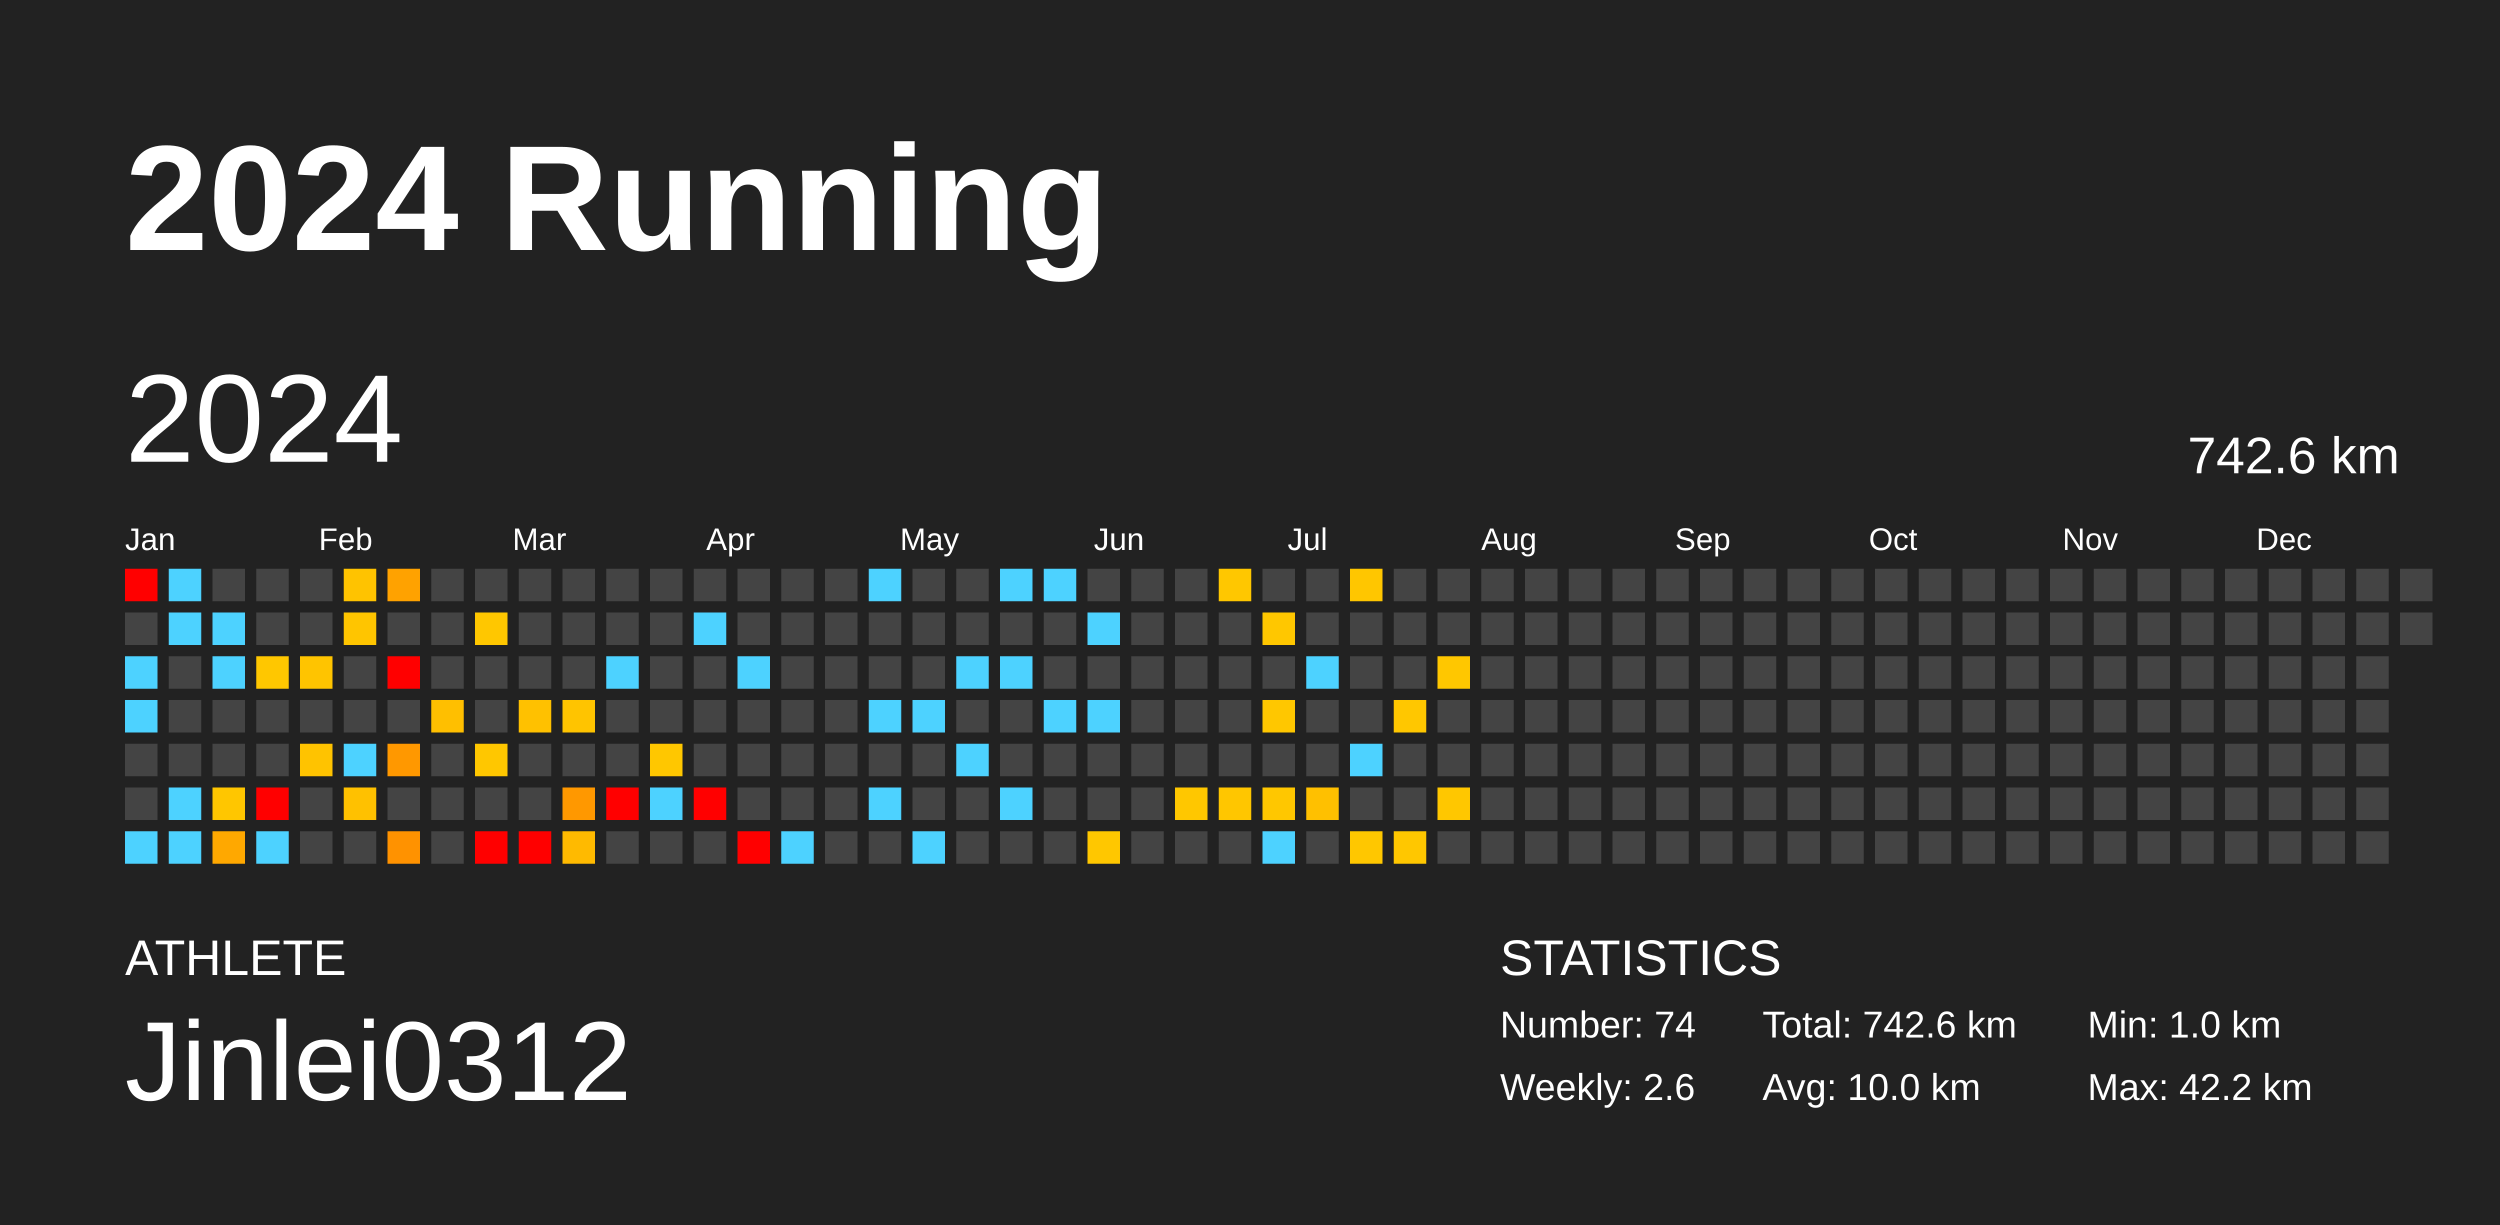
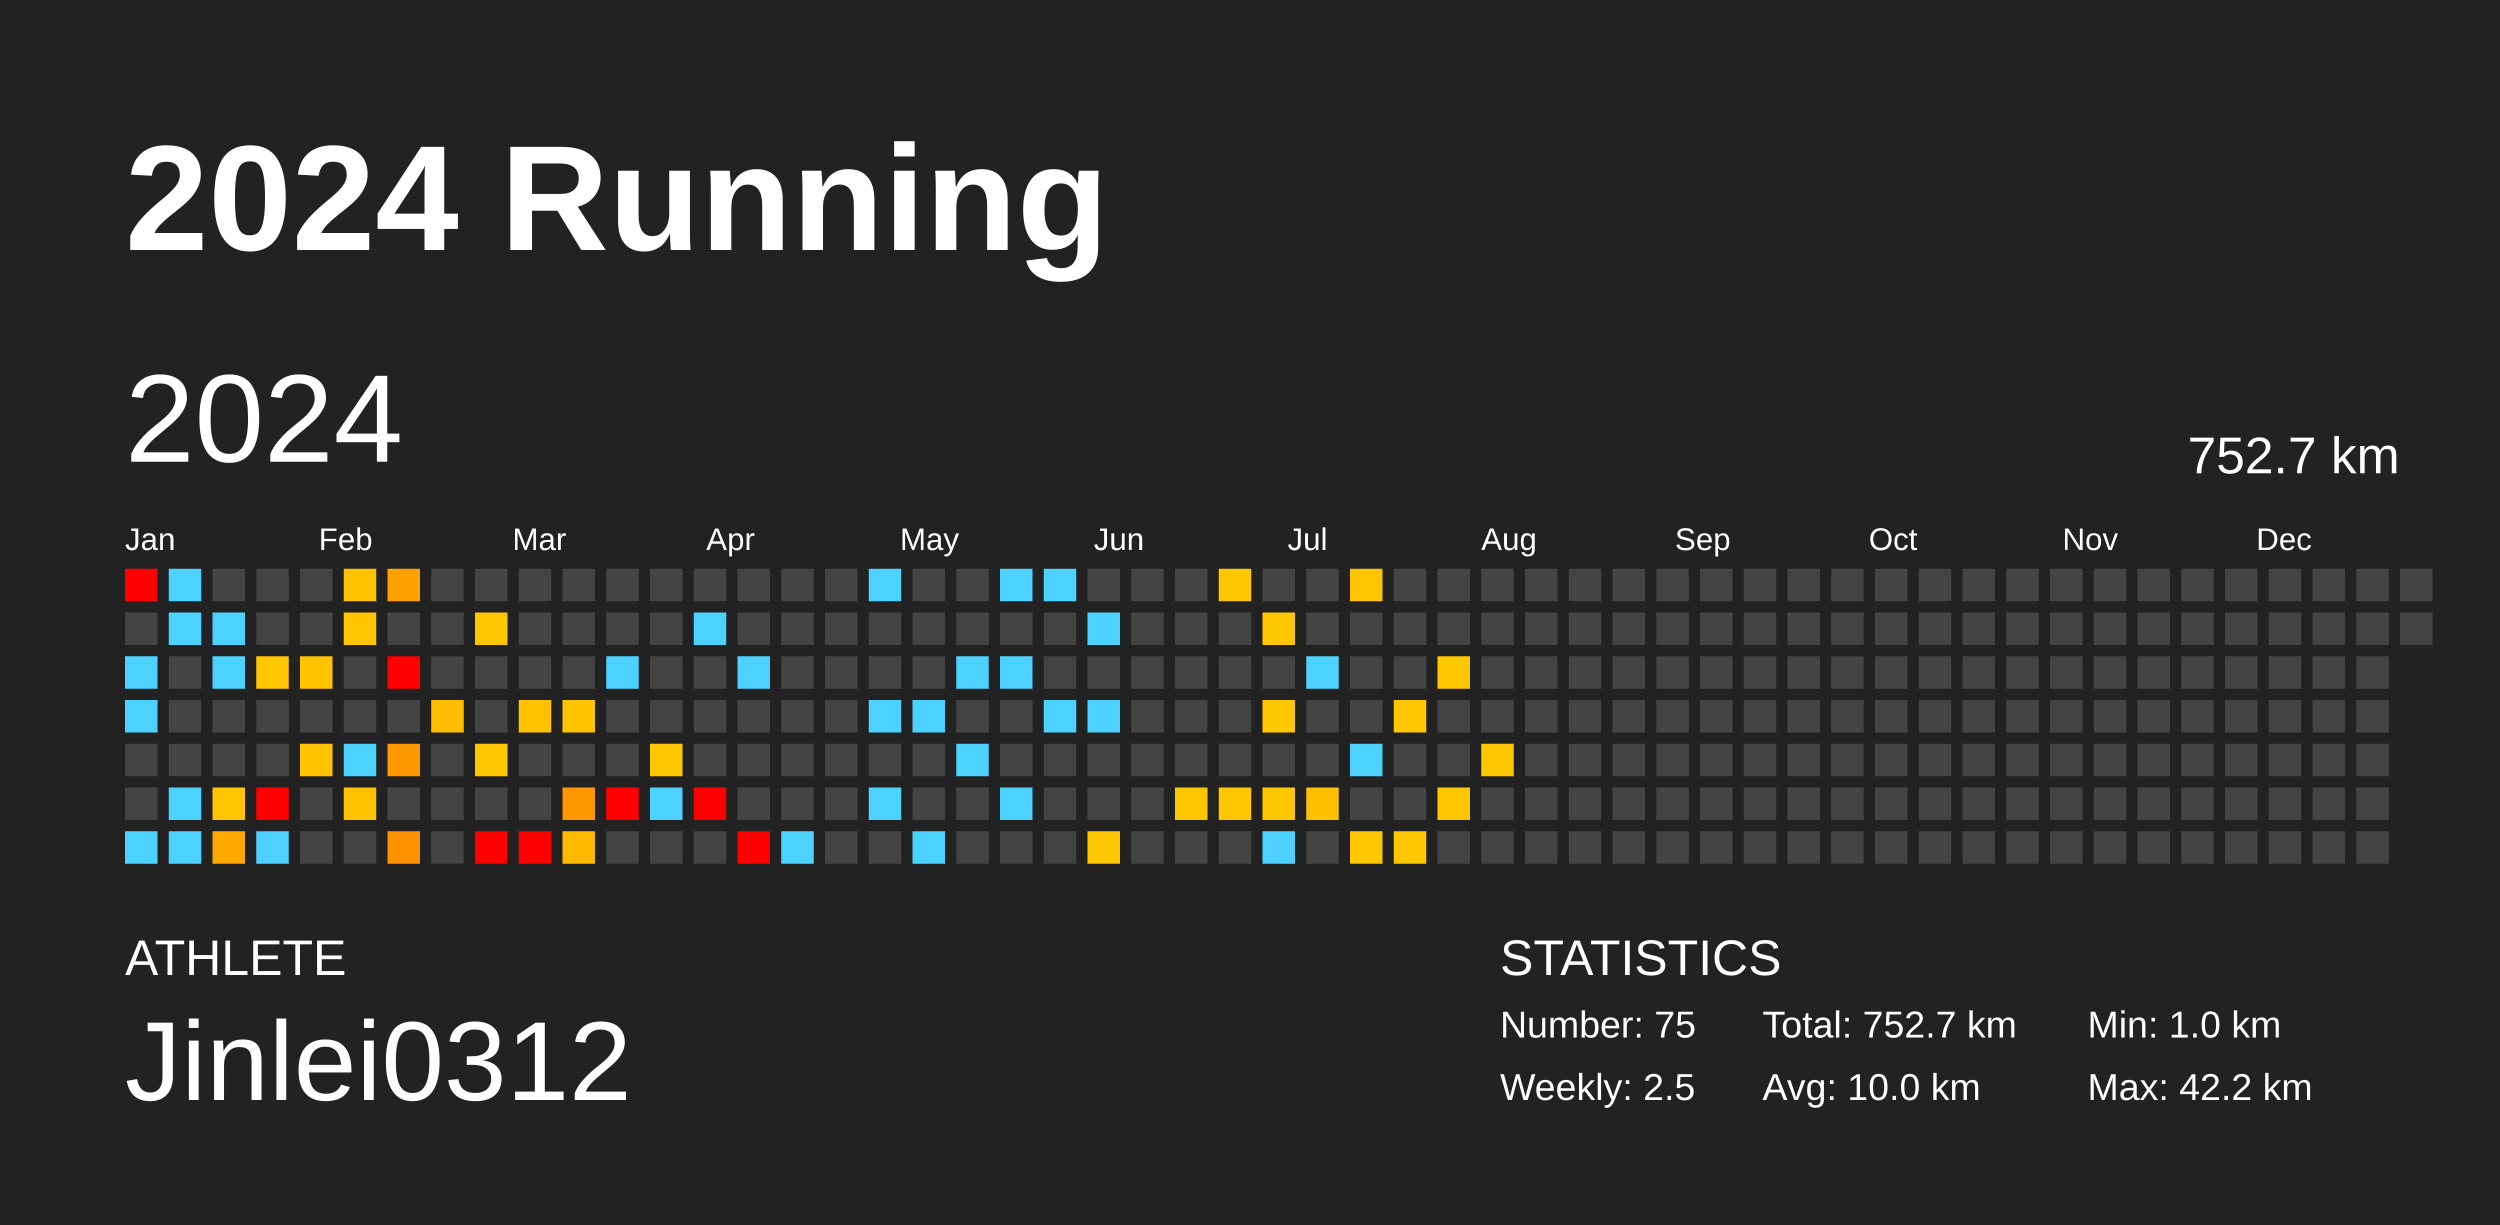
<svg xmlns="http://www.w3.org/2000/svg" baseProfile="full" height="98mm" version="1.1" viewBox="0,0,200,98" width="200mm">
  <defs />
  <rect fill="#222222" height="98" width="200" x="0" y="0" />
  <text fill="#FFFFFF" style="font-size:12px; font-family:Arial; font-weight:bold;" x="10" y="20">2024 Running</text>
  <text fill="#FFFFFF" style="font-size:4px; font-family:Arial" x="10" y="78">ATHLETE</text>
  <text fill="#FFFFFF" style="font-size:9px; font-family:Arial" x="10" y="88">Jinlei0312</text>
  <text fill="#FFFFFF" style="font-size:4px; font-family:Arial" x="120" y="78">STATISTICS</text>
-   <text fill="#FFFFFF" style="font-size:3px; font-family:Arial" x="120" y="83">Number: 74</text>
-   <text fill="#FFFFFF" style="font-size:3px; font-family:Arial" x="120" y="88">Weekly: 2.6</text>
-   <text fill="#FFFFFF" style="font-size:3px; font-family:Arial" x="141" y="83">Total: 742.6 km</text>
+   <text fill="#FFFFFF" style="font-size:3px; font-family:Arial" x="120" y="83">Number: 75</text>
+   <text fill="#FFFFFF" style="font-size:3px; font-family:Arial" x="120" y="88">Weekly: 2.5</text>
+   <text fill="#FFFFFF" style="font-size:3px; font-family:Arial" x="141" y="83">Total: 752.7 km</text>
  <text fill="#FFFFFF" style="font-size:3px; font-family:Arial" x="141" y="88">Avg: 10.0 km</text>
  <text fill="#FFFFFF" style="font-size:3px; font-family:Arial" x="167" y="83">Min: 1.0 km</text>
  <text fill="#FFFFFF" style="font-size:3px; font-family:Arial" x="167" y="88">Max: 42.2 km</text>
  <text dominant-baseline="hanging" fill="#FFFFFF" style="font-size:10.0px; font-family:Arial;" x="10" y="30">2024</text>
-   <text dominant-baseline="hanging" fill="#FFFFFF" style="font-size:4.125px; font-family:Arial;" x="175" y="35">742.6 km</text>
+   <text dominant-baseline="hanging" fill="#FFFFFF" style="font-size:4.125px; font-family:Arial;" x="175" y="35">752.7 km</text>
  <text fill="#FFFFFF" style="font-size:2.5px; font-family:Arial" x="10.0" y="44">Jan</text>
  <text fill="#FFFFFF" style="font-size:2.5px; font-family:Arial" x="25.5" y="44">Feb</text>
  <text fill="#FFFFFF" style="font-size:2.5px; font-family:Arial" x="41.0" y="44">Mar</text>
  <text fill="#FFFFFF" style="font-size:2.5px; font-family:Arial" x="56.5" y="44">Apr</text>
  <text fill="#FFFFFF" style="font-size:2.5px; font-family:Arial" x="72.0" y="44">May</text>
  <text fill="#FFFFFF" style="font-size:2.5px; font-family:Arial" x="87.5" y="44">Jun</text>
  <text fill="#FFFFFF" style="font-size:2.5px; font-family:Arial" x="103.0" y="44">Jul</text>
  <text fill="#FFFFFF" style="font-size:2.5px; font-family:Arial" x="118.5" y="44">Aug</text>
  <text fill="#FFFFFF" style="font-size:2.5px; font-family:Arial" x="134.0" y="44">Sep</text>
  <text fill="#FFFFFF" style="font-size:2.5px; font-family:Arial" x="149.5" y="44">Oct</text>
  <text fill="#FFFFFF" style="font-size:2.5px; font-family:Arial" x="165.0" y="44">Nov</text>
  <text fill="#FFFFFF" style="font-size:2.5px; font-family:Arial" x="180.5" y="44">Dec</text>
  <rect fill="red" height="2.6" width="2.6" x="10.0" y="45.5" />
  <rect fill="#444444" height="2.6" width="2.6" x="10.0" y="49.0" />
  <rect fill="#4dd2ff" height="2.6" width="2.6" x="10.0" y="52.5" />
  <rect fill="#4dd2ff" height="2.6" width="2.6" x="10.0" y="56.0" />
  <rect fill="#444444" height="2.6" width="2.6" x="10.0" y="59.5" />
  <rect fill="#444444" height="2.6" width="2.6" x="10.0" y="63.0" />
  <rect fill="#4dd2ff" height="2.6" width="2.6" x="10.0" y="66.5" />
  <rect fill="#4dd2ff" height="2.6" width="2.6" x="13.5" y="45.5" />
  <rect fill="#4dd2ff" height="2.6" width="2.6" x="13.5" y="49.0" />
  <rect fill="#444444" height="2.6" width="2.6" x="13.5" y="52.5" />
  <rect fill="#444444" height="2.6" width="2.6" x="13.5" y="56.0" />
  <rect fill="#444444" height="2.6" width="2.6" x="13.5" y="59.5" />
  <rect fill="#4dd2ff" height="2.6" width="2.6" x="13.5" y="63.0" />
  <rect fill="#4dd2ff" height="2.6" width="2.6" x="13.5" y="66.5" />
  <rect fill="#444444" height="2.6" width="2.6" x="17.0" y="45.5" />
  <rect fill="#4dd2ff" height="2.6" width="2.6" x="17.0" y="49.0" />
  <rect fill="#4dd2ff" height="2.6" width="2.6" x="17.0" y="52.5" />
  <rect fill="#444444" height="2.6" width="2.6" x="17.0" y="56.0" />
  <rect fill="#444444" height="2.6" width="2.6" x="17.0" y="59.5" />
  <rect fill="#ffc600" height="2.6" width="2.6" x="17.0" y="63.0" />
  <rect fill="#ffa800" height="2.6" width="2.6" x="17.0" y="66.5" />
  <rect fill="#444444" height="2.6" width="2.6" x="20.5" y="45.5" />
  <rect fill="#444444" height="2.6" width="2.6" x="20.5" y="49.0" />
  <rect fill="#ffc700" height="2.6" width="2.6" x="20.5" y="52.5" />
  <rect fill="#444444" height="2.6" width="2.6" x="20.5" y="56.0" />
  <rect fill="#444444" height="2.6" width="2.6" x="20.5" y="59.5" />
  <rect fill="red" height="2.6" width="2.6" x="20.5" y="63.0" />
  <rect fill="#4dd2ff" height="2.6" width="2.6" x="20.5" y="66.5" />
  <rect fill="#444444" height="2.6" width="2.6" x="24.0" y="45.5" />
  <rect fill="#444444" height="2.6" width="2.6" x="24.0" y="49.0" />
  <rect fill="#ffc400" height="2.6" width="2.6" x="24.0" y="52.5" />
  <rect fill="#444444" height="2.6" width="2.6" x="24.0" y="56.0" />
  <rect fill="#ffc300" height="2.6" width="2.6" x="24.0" y="59.5" />
  <rect fill="#444444" height="2.6" width="2.6" x="24.0" y="63.0" />
  <rect fill="#444444" height="2.6" width="2.6" x="24.0" y="66.5" />
  <rect fill="#ffc300" height="2.6" width="2.6" x="27.5" y="45.5" />
  <rect fill="#ffc500" height="2.6" width="2.6" x="27.5" y="49.0" />
  <rect fill="#444444" height="2.6" width="2.6" x="27.5" y="52.5" />
  <rect fill="#444444" height="2.6" width="2.6" x="27.5" y="56.0" />
  <rect fill="#4dd2ff" height="2.6" width="2.6" x="27.5" y="59.5" />
  <rect fill="#ffc100" height="2.6" width="2.6" x="27.5" y="63.0" />
  <rect fill="#444444" height="2.6" width="2.6" x="27.5" y="66.5" />
  <rect fill="#ffa200" height="2.6" width="2.6" x="31.0" y="45.5" />
  <rect fill="#444444" height="2.6" width="2.6" x="31.0" y="49.0" />
  <rect fill="red" height="2.6" width="2.6" x="31.0" y="52.5" />
  <rect fill="#444444" height="2.6" width="2.6" x="31.0" y="56.0" />
  <rect fill="#ff9800" height="2.6" width="2.6" x="31.0" y="59.5" />
  <rect fill="#444444" height="2.6" width="2.6" x="31.0" y="63.0" />
  <rect fill="#ff9200" height="2.6" width="2.6" x="31.0" y="66.5" />
  <rect fill="#444444" height="2.6" width="2.6" x="34.5" y="45.5" />
  <rect fill="#444444" height="2.6" width="2.6" x="34.5" y="49.0" />
  <rect fill="#444444" height="2.6" width="2.6" x="34.5" y="52.5" />
  <rect fill="#ffbf00" height="2.6" width="2.6" x="34.5" y="56.0" />
  <rect fill="#444444" height="2.6" width="2.6" x="34.5" y="59.5" />
  <rect fill="#444444" height="2.6" width="2.6" x="34.5" y="63.0" />
  <rect fill="#444444" height="2.6" width="2.6" x="34.5" y="66.5" />
  <rect fill="#444444" height="2.6" width="2.6" x="38.0" y="45.5" />
  <rect fill="#ffc700" height="2.6" width="2.6" x="38.0" y="49.0" />
  <rect fill="#444444" height="2.6" width="2.6" x="38.0" y="52.5" />
  <rect fill="#444444" height="2.6" width="2.6" x="38.0" y="56.0" />
  <rect fill="#ffc700" height="2.6" width="2.6" x="38.0" y="59.5" />
  <rect fill="#444444" height="2.6" width="2.6" x="38.0" y="63.0" />
  <rect fill="red" height="2.6" width="2.6" x="38.0" y="66.5" />
  <rect fill="#444444" height="2.6" width="2.6" x="41.5" y="45.5" />
  <rect fill="#444444" height="2.6" width="2.6" x="41.5" y="49.0" />
  <rect fill="#444444" height="2.6" width="2.6" x="41.5" y="52.5" />
  <rect fill="#ffc100" height="2.6" width="2.6" x="41.5" y="56.0" />
  <rect fill="#444444" height="2.6" width="2.6" x="41.5" y="59.5" />
  <rect fill="#444444" height="2.6" width="2.6" x="41.5" y="63.0" />
  <rect fill="red" height="2.6" width="2.6" x="41.5" y="66.5" />
  <rect fill="#444444" height="2.6" width="2.6" x="45.0" y="45.5" />
  <rect fill="#444444" height="2.6" width="2.6" x="45.0" y="49.0" />
  <rect fill="#444444" height="2.6" width="2.6" x="45.0" y="52.5" />
  <rect fill="#ffc400" height="2.6" width="2.6" x="45.0" y="56.0" />
  <rect fill="#444444" height="2.6" width="2.6" x="45.0" y="59.5" />
  <rect fill="#ff9800" height="2.6" width="2.6" x="45.0" y="63.0" />
  <rect fill="#ffba00" height="2.6" width="2.6" x="45.0" y="66.5" />
  <rect fill="#444444" height="2.6" width="2.6" x="48.5" y="45.5" />
  <rect fill="#444444" height="2.6" width="2.6" x="48.5" y="49.0" />
  <rect fill="#4dd2ff" height="2.6" width="2.6" x="48.5" y="52.5" />
  <rect fill="#444444" height="2.6" width="2.6" x="48.5" y="56.0" />
  <rect fill="#444444" height="2.6" width="2.6" x="48.5" y="59.5" />
  <rect fill="red" height="2.6" width="2.6" x="48.5" y="63.0" />
  <rect fill="#444444" height="2.6" width="2.6" x="48.5" y="66.5" />
  <rect fill="#444444" height="2.6" width="2.6" x="52.0" y="45.5" />
  <rect fill="#444444" height="2.6" width="2.6" x="52.0" y="49.0" />
  <rect fill="#444444" height="2.6" width="2.6" x="52.0" y="52.5" />
  <rect fill="#444444" height="2.6" width="2.6" x="52.0" y="56.0" />
  <rect fill="#ffc700" height="2.6" width="2.6" x="52.0" y="59.5" />
  <rect fill="#4dd2ff" height="2.6" width="2.6" x="52.0" y="63.0" />
  <rect fill="#444444" height="2.6" width="2.6" x="52.0" y="66.5" />
  <rect fill="#444444" height="2.6" width="2.6" x="55.5" y="45.5" />
  <rect fill="#4dd2ff" height="2.6" width="2.6" x="55.5" y="49.0" />
  <rect fill="#444444" height="2.6" width="2.6" x="55.5" y="52.5" />
  <rect fill="#444444" height="2.6" width="2.6" x="55.5" y="56.0" />
  <rect fill="#444444" height="2.6" width="2.6" x="55.5" y="59.5" />
  <rect fill="red" height="2.6" width="2.6" x="55.5" y="63.0" />
  <rect fill="#444444" height="2.6" width="2.6" x="55.5" y="66.5" />
  <rect fill="#444444" height="2.6" width="2.6" x="59.0" y="45.5" />
  <rect fill="#444444" height="2.6" width="2.6" x="59.0" y="49.0" />
  <rect fill="#4dd2ff" height="2.6" width="2.6" x="59.0" y="52.5" />
  <rect fill="#444444" height="2.6" width="2.6" x="59.0" y="56.0" />
  <rect fill="#444444" height="2.6" width="2.6" x="59.0" y="59.5" />
  <rect fill="#444444" height="2.6" width="2.6" x="59.0" y="63.0" />
  <rect fill="red" height="2.6" width="2.6" x="59.0" y="66.5" />
  <rect fill="#444444" height="2.6" width="2.6" x="62.5" y="45.5" />
  <rect fill="#444444" height="2.6" width="2.6" x="62.5" y="49.0" />
  <rect fill="#444444" height="2.6" width="2.6" x="62.5" y="52.5" />
  <rect fill="#444444" height="2.6" width="2.6" x="62.5" y="56.0" />
  <rect fill="#444444" height="2.6" width="2.6" x="62.5" y="59.5" />
  <rect fill="#444444" height="2.6" width="2.6" x="62.5" y="63.0" />
  <rect fill="#4dd2ff" height="2.6" width="2.6" x="62.5" y="66.5" />
  <rect fill="#444444" height="2.6" width="2.6" x="66.0" y="45.5" />
  <rect fill="#444444" height="2.6" width="2.6" x="66.0" y="49.0" />
  <rect fill="#444444" height="2.6" width="2.6" x="66.0" y="52.5" />
  <rect fill="#444444" height="2.6" width="2.6" x="66.0" y="56.0" />
  <rect fill="#444444" height="2.6" width="2.6" x="66.0" y="59.5" />
  <rect fill="#444444" height="2.6" width="2.6" x="66.0" y="63.0" />
  <rect fill="#444444" height="2.6" width="2.6" x="66.0" y="66.5" />
  <rect fill="#4dd2ff" height="2.6" width="2.6" x="69.5" y="45.5" />
  <rect fill="#444444" height="2.6" width="2.6" x="69.5" y="49.0" />
  <rect fill="#444444" height="2.6" width="2.6" x="69.5" y="52.5" />
  <rect fill="#4dd2ff" height="2.6" width="2.6" x="69.5" y="56.0" />
  <rect fill="#444444" height="2.6" width="2.6" x="69.5" y="59.5" />
  <rect fill="#4dd2ff" height="2.6" width="2.6" x="69.5" y="63.0" />
  <rect fill="#444444" height="2.6" width="2.6" x="69.5" y="66.5" />
  <rect fill="#444444" height="2.6" width="2.6" x="73.0" y="45.5" />
  <rect fill="#444444" height="2.6" width="2.6" x="73.0" y="49.0" />
  <rect fill="#444444" height="2.6" width="2.6" x="73.0" y="52.5" />
  <rect fill="#4dd2ff" height="2.6" width="2.6" x="73.0" y="56.0" />
  <rect fill="#444444" height="2.6" width="2.6" x="73.0" y="59.5" />
  <rect fill="#444444" height="2.6" width="2.6" x="73.0" y="63.0" />
  <rect fill="#4dd2ff" height="2.6" width="2.6" x="73.0" y="66.5" />
  <rect fill="#444444" height="2.6" width="2.6" x="76.5" y="45.5" />
  <rect fill="#444444" height="2.6" width="2.6" x="76.5" y="49.0" />
  <rect fill="#4dd2ff" height="2.6" width="2.6" x="76.5" y="52.5" />
  <rect fill="#444444" height="2.6" width="2.6" x="76.5" y="56.0" />
  <rect fill="#4dd2ff" height="2.6" width="2.6" x="76.5" y="59.5" />
  <rect fill="#444444" height="2.6" width="2.6" x="76.5" y="63.0" />
  <rect fill="#444444" height="2.6" width="2.6" x="76.5" y="66.5" />
  <rect fill="#4dd2ff" height="2.6" width="2.6" x="80.0" y="45.5" />
  <rect fill="#444444" height="2.6" width="2.6" x="80.0" y="49.0" />
  <rect fill="#4dd2ff" height="2.6" width="2.6" x="80.0" y="52.5" />
  <rect fill="#444444" height="2.6" width="2.6" x="80.0" y="56.0" />
  <rect fill="#444444" height="2.6" width="2.6" x="80.0" y="59.5" />
  <rect fill="#4dd2ff" height="2.6" width="2.6" x="80.0" y="63.0" />
  <rect fill="#444444" height="2.6" width="2.6" x="80.0" y="66.5" />
  <rect fill="#4dd2ff" height="2.6" width="2.6" x="83.5" y="45.5" />
  <rect fill="#444444" height="2.6" width="2.6" x="83.5" y="49.0" />
  <rect fill="#444444" height="2.6" width="2.6" x="83.5" y="52.5" />
  <rect fill="#4dd2ff" height="2.6" width="2.6" x="83.5" y="56.0" />
  <rect fill="#444444" height="2.6" width="2.6" x="83.5" y="59.5" />
  <rect fill="#444444" height="2.6" width="2.6" x="83.5" y="63.0" />
  <rect fill="#444444" height="2.6" width="2.6" x="83.5" y="66.5" />
  <rect fill="#444444" height="2.6" width="2.6" x="87.0" y="45.5" />
  <rect fill="#4dd2ff" height="2.6" width="2.6" x="87.0" y="49.0" />
  <rect fill="#444444" height="2.6" width="2.6" x="87.0" y="52.5" />
  <rect fill="#4dd2ff" height="2.6" width="2.6" x="87.0" y="56.0" />
  <rect fill="#444444" height="2.6" width="2.6" x="87.0" y="59.5" />
  <rect fill="#444444" height="2.6" width="2.6" x="87.0" y="63.0" />
  <rect fill="#ffc700" height="2.6" width="2.6" x="87.0" y="66.5" />
  <rect fill="#444444" height="2.6" width="2.6" x="90.5" y="45.5" />
  <rect fill="#444444" height="2.6" width="2.6" x="90.5" y="49.0" />
  <rect fill="#444444" height="2.6" width="2.6" x="90.5" y="52.5" />
  <rect fill="#444444" height="2.6" width="2.6" x="90.5" y="56.0" />
  <rect fill="#444444" height="2.6" width="2.6" x="90.5" y="59.5" />
  <rect fill="#444444" height="2.6" width="2.6" x="90.5" y="63.0" />
  <rect fill="#444444" height="2.6" width="2.6" x="90.5" y="66.5" />
  <rect fill="#444444" height="2.6" width="2.6" x="94.0" y="45.5" />
  <rect fill="#444444" height="2.6" width="2.6" x="94.0" y="49.0" />
  <rect fill="#444444" height="2.6" width="2.6" x="94.0" y="52.5" />
  <rect fill="#444444" height="2.6" width="2.6" x="94.0" y="56.0" />
  <rect fill="#444444" height="2.6" width="2.6" x="94.0" y="59.5" />
  <rect fill="#ffc700" height="2.6" width="2.6" x="94.0" y="63.0" />
  <rect fill="#444444" height="2.6" width="2.6" x="94.0" y="66.5" />
  <rect fill="#ffc700" height="2.6" width="2.6" x="97.5" y="45.5" />
  <rect fill="#444444" height="2.6" width="2.6" x="97.5" y="49.0" />
  <rect fill="#444444" height="2.6" width="2.6" x="97.5" y="52.5" />
  <rect fill="#444444" height="2.6" width="2.6" x="97.5" y="56.0" />
  <rect fill="#444444" height="2.6" width="2.6" x="97.5" y="59.5" />
  <rect fill="#ffc600" height="2.6" width="2.6" x="97.5" y="63.0" />
  <rect fill="#444444" height="2.6" width="2.6" x="97.5" y="66.5" />
  <rect fill="#444444" height="2.6" width="2.6" x="101.0" y="45.5" />
  <rect fill="#ffc700" height="2.6" width="2.6" x="101.0" y="49.0" />
  <rect fill="#444444" height="2.6" width="2.6" x="101.0" y="52.5" />
  <rect fill="#ffc700" height="2.6" width="2.6" x="101.0" y="56.0" />
  <rect fill="#444444" height="2.6" width="2.6" x="101.0" y="59.5" />
  <rect fill="#ffc700" height="2.6" width="2.6" x="101.0" y="63.0" />
  <rect fill="#4dd2ff" height="2.6" width="2.6" x="101.0" y="66.5" />
  <rect fill="#444444" height="2.6" width="2.6" x="104.5" y="45.5" />
  <rect fill="#444444" height="2.6" width="2.6" x="104.5" y="49.0" />
  <rect fill="#4dd2ff" height="2.6" width="2.6" x="104.5" y="52.5" />
  <rect fill="#444444" height="2.6" width="2.6" x="104.5" y="56.0" />
  <rect fill="#444444" height="2.6" width="2.6" x="104.5" y="59.5" />
  <rect fill="#ffc000" height="2.6" width="2.6" x="104.5" y="63.0" />
  <rect fill="#444444" height="2.6" width="2.6" x="104.5" y="66.5" />
  <rect fill="#ffc600" height="2.6" width="2.6" x="108.0" y="45.5" />
  <rect fill="#444444" height="2.6" width="2.6" x="108.0" y="49.0" />
  <rect fill="#444444" height="2.6" width="2.6" x="108.0" y="52.5" />
  <rect fill="#444444" height="2.6" width="2.6" x="108.0" y="56.0" />
  <rect fill="#4dd2ff" height="2.6" width="2.6" x="108.0" y="59.5" />
  <rect fill="#444444" height="2.6" width="2.6" x="108.0" y="63.0" />
  <rect fill="#ffc700" height="2.6" width="2.6" x="108.0" y="66.5" />
  <rect fill="#444444" height="2.6" width="2.6" x="111.5" y="45.5" />
  <rect fill="#444444" height="2.6" width="2.6" x="111.5" y="49.0" />
  <rect fill="#444444" height="2.6" width="2.6" x="111.5" y="52.5" />
  <rect fill="#ffc700" height="2.6" width="2.6" x="111.5" y="56.0" />
  <rect fill="#444444" height="2.6" width="2.6" x="111.5" y="59.5" />
  <rect fill="#444444" height="2.6" width="2.6" x="111.5" y="63.0" />
  <rect fill="#ffc700" height="2.6" width="2.6" x="111.5" y="66.5" />
  <rect fill="#444444" height="2.6" width="2.6" x="115.0" y="45.5" />
  <rect fill="#444444" height="2.6" width="2.6" x="115.0" y="49.0" />
  <rect fill="#ffc700" height="2.6" width="2.6" x="115.0" y="52.5" />
  <rect fill="#444444" height="2.6" width="2.6" x="115.0" y="56.0" />
  <rect fill="#444444" height="2.6" width="2.6" x="115.0" y="59.5" />
  <rect fill="#ffc700" height="2.6" width="2.6" x="115.0" y="63.0" />
  <rect fill="#444444" height="2.6" width="2.6" x="115.0" y="66.5" />
  <rect fill="#444444" height="2.6" width="2.6" x="118.5" y="45.5" />
  <rect fill="#444444" height="2.6" width="2.6" x="118.5" y="49.0" />
  <rect fill="#444444" height="2.6" width="2.6" x="118.5" y="52.5" />
  <rect fill="#444444" height="2.6" width="2.6" x="118.5" y="56.0" />
-   <rect fill="#444444" height="2.6" width="2.6" x="118.5" y="59.5" />
+   <rect fill="#ffc700" height="2.6" width="2.6" x="118.5" y="59.5" />
  <rect fill="#444444" height="2.6" width="2.6" x="118.5" y="63.0" />
  <rect fill="#444444" height="2.6" width="2.6" x="118.5" y="66.5" />
  <rect fill="#444444" height="2.6" width="2.6" x="122.0" y="45.5" />
  <rect fill="#444444" height="2.6" width="2.6" x="122.0" y="49.0" />
  <rect fill="#444444" height="2.6" width="2.6" x="122.0" y="52.5" />
  <rect fill="#444444" height="2.6" width="2.6" x="122.0" y="56.0" />
  <rect fill="#444444" height="2.6" width="2.6" x="122.0" y="59.5" />
  <rect fill="#444444" height="2.6" width="2.6" x="122.0" y="63.0" />
  <rect fill="#444444" height="2.6" width="2.6" x="122.0" y="66.5" />
  <rect fill="#444444" height="2.6" width="2.6" x="125.5" y="45.5" />
  <rect fill="#444444" height="2.6" width="2.6" x="125.5" y="49.0" />
  <rect fill="#444444" height="2.6" width="2.6" x="125.5" y="52.5" />
  <rect fill="#444444" height="2.6" width="2.6" x="125.5" y="56.0" />
  <rect fill="#444444" height="2.6" width="2.6" x="125.5" y="59.5" />
  <rect fill="#444444" height="2.6" width="2.6" x="125.5" y="63.0" />
  <rect fill="#444444" height="2.6" width="2.6" x="125.5" y="66.5" />
  <rect fill="#444444" height="2.6" width="2.6" x="129.0" y="45.5" />
  <rect fill="#444444" height="2.6" width="2.6" x="129.0" y="49.0" />
  <rect fill="#444444" height="2.6" width="2.6" x="129.0" y="52.5" />
  <rect fill="#444444" height="2.6" width="2.6" x="129.0" y="56.0" />
  <rect fill="#444444" height="2.6" width="2.6" x="129.0" y="59.5" />
  <rect fill="#444444" height="2.6" width="2.6" x="129.0" y="63.0" />
  <rect fill="#444444" height="2.6" width="2.6" x="129.0" y="66.5" />
  <rect fill="#444444" height="2.6" width="2.6" x="132.5" y="45.5" />
  <rect fill="#444444" height="2.6" width="2.6" x="132.5" y="49.0" />
  <rect fill="#444444" height="2.6" width="2.6" x="132.5" y="52.5" />
  <rect fill="#444444" height="2.6" width="2.6" x="132.5" y="56.0" />
  <rect fill="#444444" height="2.6" width="2.6" x="132.5" y="59.5" />
  <rect fill="#444444" height="2.6" width="2.6" x="132.5" y="63.0" />
  <rect fill="#444444" height="2.6" width="2.6" x="132.5" y="66.5" />
  <rect fill="#444444" height="2.6" width="2.6" x="136.0" y="45.5" />
  <rect fill="#444444" height="2.6" width="2.6" x="136.0" y="49.0" />
  <rect fill="#444444" height="2.6" width="2.6" x="136.0" y="52.5" />
  <rect fill="#444444" height="2.6" width="2.6" x="136.0" y="56.0" />
  <rect fill="#444444" height="2.6" width="2.6" x="136.0" y="59.5" />
  <rect fill="#444444" height="2.6" width="2.6" x="136.0" y="63.0" />
  <rect fill="#444444" height="2.6" width="2.6" x="136.0" y="66.5" />
  <rect fill="#444444" height="2.6" width="2.6" x="139.5" y="45.5" />
  <rect fill="#444444" height="2.6" width="2.6" x="139.5" y="49.0" />
  <rect fill="#444444" height="2.6" width="2.6" x="139.5" y="52.5" />
  <rect fill="#444444" height="2.6" width="2.6" x="139.5" y="56.0" />
  <rect fill="#444444" height="2.6" width="2.6" x="139.5" y="59.5" />
  <rect fill="#444444" height="2.6" width="2.6" x="139.5" y="63.0" />
  <rect fill="#444444" height="2.6" width="2.6" x="139.5" y="66.5" />
  <rect fill="#444444" height="2.6" width="2.6" x="143.0" y="45.5" />
  <rect fill="#444444" height="2.6" width="2.6" x="143.0" y="49.0" />
  <rect fill="#444444" height="2.6" width="2.6" x="143.0" y="52.5" />
  <rect fill="#444444" height="2.6" width="2.6" x="143.0" y="56.0" />
  <rect fill="#444444" height="2.6" width="2.6" x="143.0" y="59.5" />
  <rect fill="#444444" height="2.6" width="2.6" x="143.0" y="63.0" />
  <rect fill="#444444" height="2.6" width="2.6" x="143.0" y="66.5" />
  <rect fill="#444444" height="2.6" width="2.6" x="146.5" y="45.5" />
  <rect fill="#444444" height="2.6" width="2.6" x="146.5" y="49.0" />
  <rect fill="#444444" height="2.6" width="2.6" x="146.5" y="52.5" />
  <rect fill="#444444" height="2.6" width="2.6" x="146.5" y="56.0" />
  <rect fill="#444444" height="2.6" width="2.6" x="146.5" y="59.5" />
  <rect fill="#444444" height="2.6" width="2.6" x="146.5" y="63.0" />
  <rect fill="#444444" height="2.6" width="2.6" x="146.5" y="66.5" />
  <rect fill="#444444" height="2.6" width="2.6" x="150.0" y="45.5" />
  <rect fill="#444444" height="2.6" width="2.6" x="150.0" y="49.0" />
  <rect fill="#444444" height="2.6" width="2.6" x="150.0" y="52.5" />
  <rect fill="#444444" height="2.6" width="2.6" x="150.0" y="56.0" />
  <rect fill="#444444" height="2.6" width="2.6" x="150.0" y="59.5" />
  <rect fill="#444444" height="2.6" width="2.6" x="150.0" y="63.0" />
  <rect fill="#444444" height="2.6" width="2.6" x="150.0" y="66.5" />
  <rect fill="#444444" height="2.6" width="2.6" x="153.5" y="45.5" />
  <rect fill="#444444" height="2.6" width="2.6" x="153.5" y="49.0" />
  <rect fill="#444444" height="2.6" width="2.6" x="153.5" y="52.5" />
  <rect fill="#444444" height="2.6" width="2.6" x="153.5" y="56.0" />
  <rect fill="#444444" height="2.6" width="2.6" x="153.5" y="59.5" />
  <rect fill="#444444" height="2.6" width="2.6" x="153.5" y="63.0" />
  <rect fill="#444444" height="2.6" width="2.6" x="153.5" y="66.5" />
  <rect fill="#444444" height="2.6" width="2.6" x="157.0" y="45.5" />
  <rect fill="#444444" height="2.6" width="2.6" x="157.0" y="49.0" />
  <rect fill="#444444" height="2.6" width="2.6" x="157.0" y="52.5" />
  <rect fill="#444444" height="2.6" width="2.6" x="157.0" y="56.0" />
  <rect fill="#444444" height="2.6" width="2.6" x="157.0" y="59.5" />
  <rect fill="#444444" height="2.6" width="2.6" x="157.0" y="63.0" />
  <rect fill="#444444" height="2.6" width="2.6" x="157.0" y="66.5" />
  <rect fill="#444444" height="2.6" width="2.6" x="160.5" y="45.5" />
  <rect fill="#444444" height="2.6" width="2.6" x="160.5" y="49.0" />
  <rect fill="#444444" height="2.6" width="2.6" x="160.5" y="52.5" />
  <rect fill="#444444" height="2.6" width="2.6" x="160.5" y="56.0" />
  <rect fill="#444444" height="2.6" width="2.6" x="160.5" y="59.5" />
  <rect fill="#444444" height="2.6" width="2.6" x="160.5" y="63.0" />
  <rect fill="#444444" height="2.6" width="2.6" x="160.5" y="66.5" />
  <rect fill="#444444" height="2.6" width="2.6" x="164.0" y="45.5" />
  <rect fill="#444444" height="2.6" width="2.6" x="164.0" y="49.0" />
  <rect fill="#444444" height="2.6" width="2.6" x="164.0" y="52.5" />
  <rect fill="#444444" height="2.6" width="2.6" x="164.0" y="56.0" />
  <rect fill="#444444" height="2.6" width="2.6" x="164.0" y="59.5" />
  <rect fill="#444444" height="2.6" width="2.6" x="164.0" y="63.0" />
  <rect fill="#444444" height="2.6" width="2.6" x="164.0" y="66.5" />
  <rect fill="#444444" height="2.6" width="2.6" x="167.5" y="45.5" />
  <rect fill="#444444" height="2.6" width="2.6" x="167.5" y="49.0" />
  <rect fill="#444444" height="2.6" width="2.6" x="167.5" y="52.5" />
  <rect fill="#444444" height="2.6" width="2.6" x="167.5" y="56.0" />
  <rect fill="#444444" height="2.6" width="2.6" x="167.5" y="59.5" />
  <rect fill="#444444" height="2.6" width="2.6" x="167.5" y="63.0" />
  <rect fill="#444444" height="2.6" width="2.6" x="167.5" y="66.5" />
  <rect fill="#444444" height="2.6" width="2.6" x="171.0" y="45.5" />
  <rect fill="#444444" height="2.6" width="2.6" x="171.0" y="49.0" />
  <rect fill="#444444" height="2.6" width="2.6" x="171.0" y="52.5" />
  <rect fill="#444444" height="2.6" width="2.6" x="171.0" y="56.0" />
  <rect fill="#444444" height="2.6" width="2.6" x="171.0" y="59.5" />
  <rect fill="#444444" height="2.6" width="2.6" x="171.0" y="63.0" />
  <rect fill="#444444" height="2.6" width="2.6" x="171.0" y="66.5" />
  <rect fill="#444444" height="2.6" width="2.6" x="174.5" y="45.5" />
  <rect fill="#444444" height="2.6" width="2.6" x="174.5" y="49.0" />
  <rect fill="#444444" height="2.6" width="2.6" x="174.5" y="52.5" />
  <rect fill="#444444" height="2.6" width="2.6" x="174.5" y="56.0" />
  <rect fill="#444444" height="2.6" width="2.6" x="174.5" y="59.5" />
  <rect fill="#444444" height="2.6" width="2.6" x="174.5" y="63.0" />
  <rect fill="#444444" height="2.6" width="2.6" x="174.5" y="66.5" />
  <rect fill="#444444" height="2.6" width="2.6" x="178.0" y="45.5" />
  <rect fill="#444444" height="2.6" width="2.6" x="178.0" y="49.0" />
  <rect fill="#444444" height="2.6" width="2.6" x="178.0" y="52.5" />
  <rect fill="#444444" height="2.6" width="2.6" x="178.0" y="56.0" />
  <rect fill="#444444" height="2.6" width="2.6" x="178.0" y="59.5" />
  <rect fill="#444444" height="2.6" width="2.6" x="178.0" y="63.0" />
  <rect fill="#444444" height="2.6" width="2.6" x="178.0" y="66.5" />
  <rect fill="#444444" height="2.6" width="2.6" x="181.5" y="45.5" />
  <rect fill="#444444" height="2.6" width="2.6" x="181.5" y="49.0" />
  <rect fill="#444444" height="2.6" width="2.6" x="181.5" y="52.5" />
  <rect fill="#444444" height="2.6" width="2.6" x="181.5" y="56.0" />
  <rect fill="#444444" height="2.6" width="2.6" x="181.5" y="59.5" />
  <rect fill="#444444" height="2.6" width="2.6" x="181.5" y="63.0" />
  <rect fill="#444444" height="2.6" width="2.6" x="181.5" y="66.5" />
  <rect fill="#444444" height="2.6" width="2.6" x="185.0" y="45.5" />
  <rect fill="#444444" height="2.6" width="2.6" x="185.0" y="49.0" />
  <rect fill="#444444" height="2.6" width="2.6" x="185.0" y="52.5" />
  <rect fill="#444444" height="2.6" width="2.6" x="185.0" y="56.0" />
  <rect fill="#444444" height="2.6" width="2.6" x="185.0" y="59.5" />
  <rect fill="#444444" height="2.6" width="2.6" x="185.0" y="63.0" />
  <rect fill="#444444" height="2.6" width="2.6" x="185.0" y="66.5" />
  <rect fill="#444444" height="2.6" width="2.6" x="188.5" y="45.5" />
  <rect fill="#444444" height="2.6" width="2.6" x="188.5" y="49.0" />
  <rect fill="#444444" height="2.6" width="2.6" x="188.5" y="52.5" />
  <rect fill="#444444" height="2.6" width="2.6" x="188.5" y="56.0" />
  <rect fill="#444444" height="2.6" width="2.6" x="188.5" y="59.5" />
  <rect fill="#444444" height="2.6" width="2.6" x="188.5" y="63.0" />
  <rect fill="#444444" height="2.6" width="2.6" x="188.5" y="66.5" />
  <rect fill="#444444" height="2.6" width="2.6" x="192.0" y="45.5" />
  <rect fill="#444444" height="2.6" width="2.6" x="192.0" y="49.0" />
</svg>
